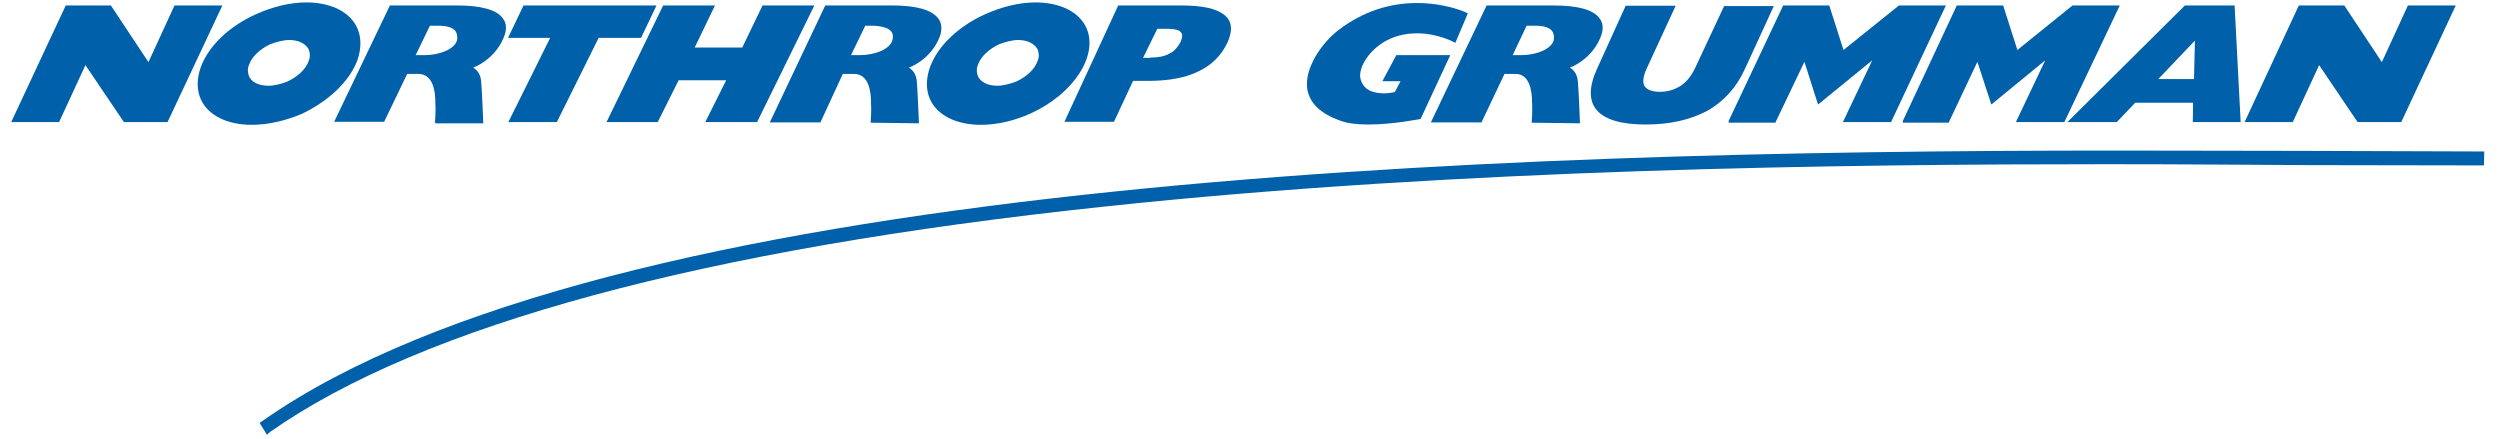
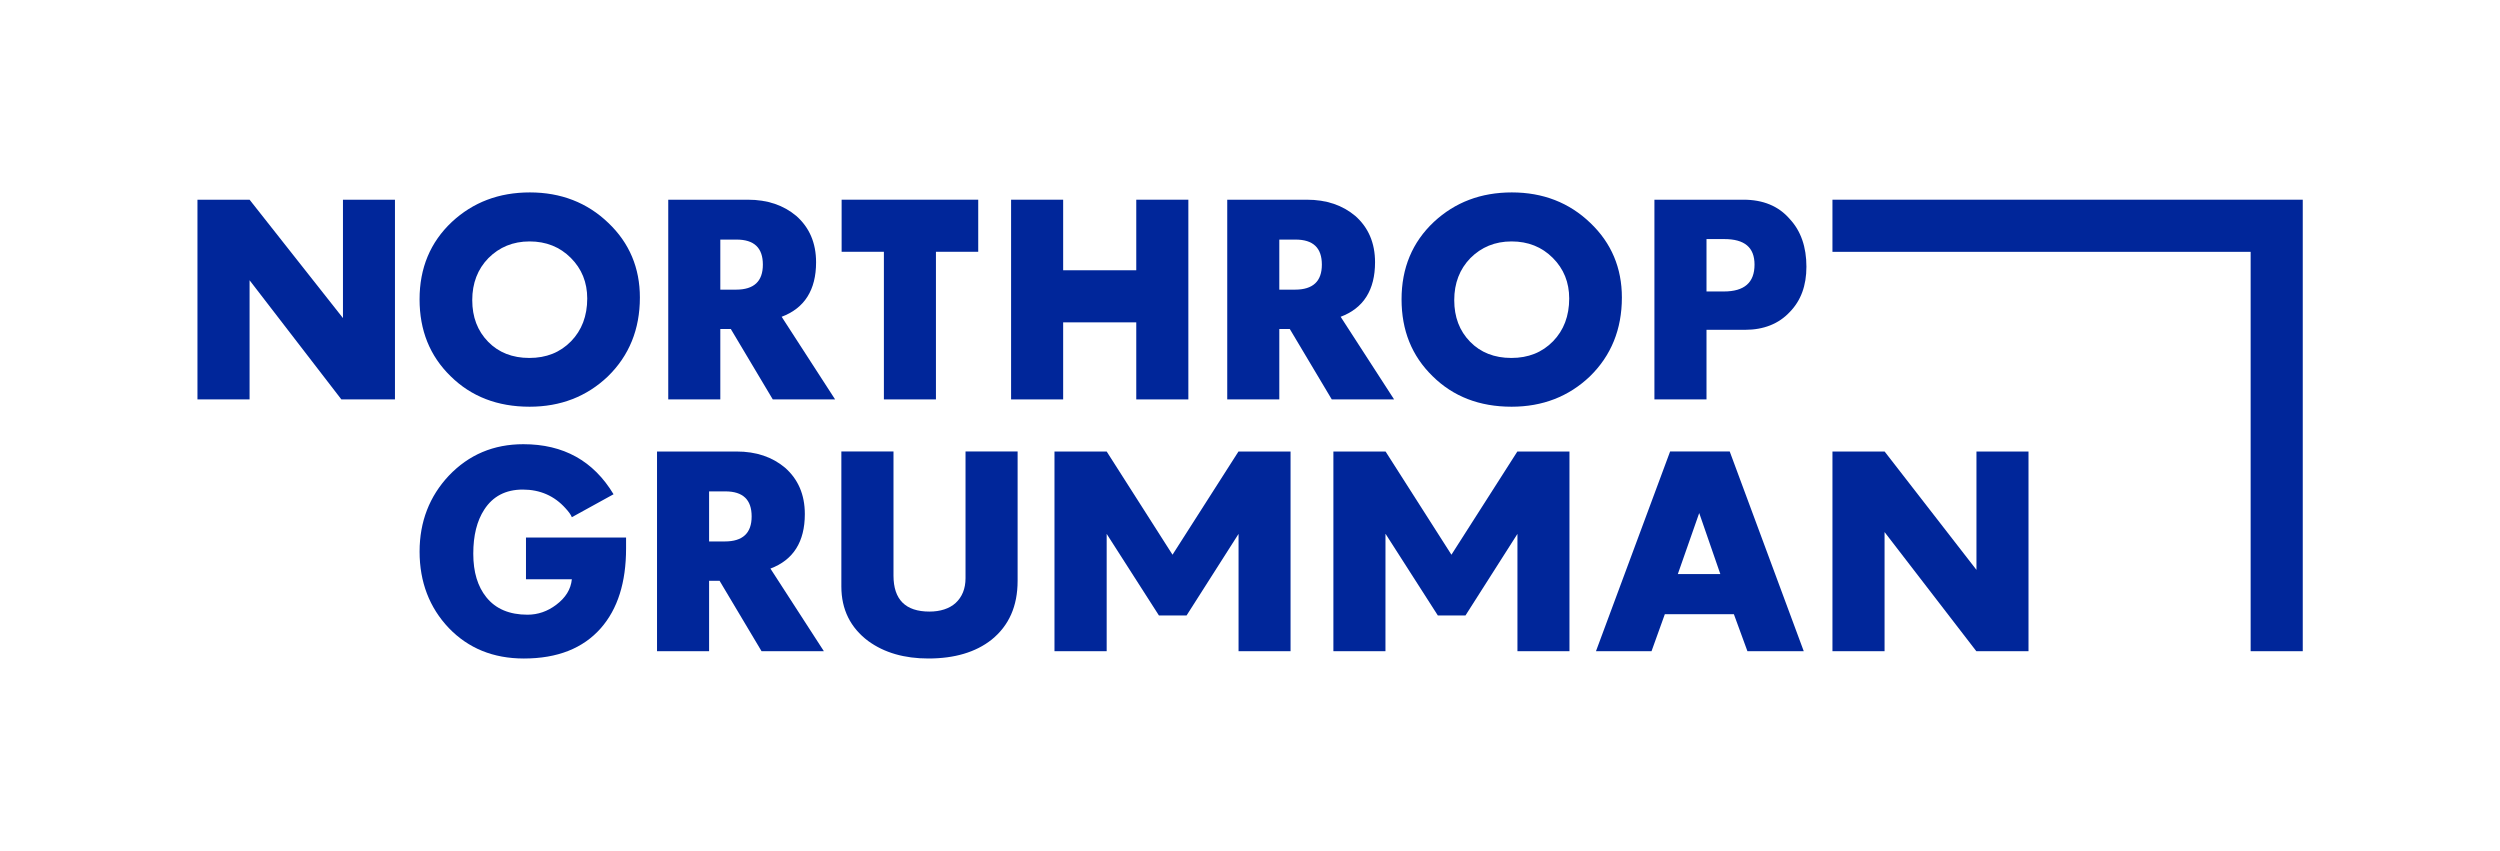
- <svg xmlns="http://www.w3.org/2000/svg" version="1.1" id="Layer_1" x="0px" y="0px" viewBox="0 0 825.2 144.8" style="enable-background:new 0 0 825.2 144.8;" xml:space="preserve">
-   <style type="text/css">
- 	.st0{fill:#0060A9;}
- </style>
-   <g>
-     <path class="st0" d="M323.8,41.2c-8.1,0-14.4-3.1-16.8-8.4c-1.4-3.1-1.4-6.8,0-10.7c2.6-7,9.4-13.5,18.4-17.5   c5.4-2.4,11.1-3.8,16.4-3.8c8.1,0,14.4,3.1,16.8,8.4c4,9-4.1,21.7-18.3,28.2C334.8,39.9,329.1,41.2,323.8,41.2L323.8,41.2z    M336.1,13.2c-2,0-4.1,0.6-6.3,1.4c-3.4,1.6-6.1,4.1-7,6.8c-0.6,1.4-0.4,2.7,0,3.8c1,2,3.3,3.1,6.4,3.1c2,0,4.1-0.6,6.3-1.4   c3.4-1.6,6.1-4.1,7-6.8c0.6-1.4,0.4-2.7,0-3.8C341.5,14.4,339.1,13.2,336.1,13.2z" />
-     <path class="st0" d="M83.1,41.2c-8.1,0-14.4-3.1-16.8-8.4c-1.4-3.1-1.4-6.8,0-10.7c2.6-7,9.4-13.5,18.4-17.5   c5.4-2.4,11.1-3.8,16.4-3.8c8.1,0,14.4,3.1,16.8,8.4c1.4,3.1,1.4,6.7,0.1,10.6c-2.6,7-9.4,13.5-18.4,17.8   C94.1,39.9,88.4,41.2,83.1,41.2L83.1,41.2z M95.5,13.2c-2,0-4.1,0.6-6.3,1.4c-3.4,1.6-6.1,4.1-7,6.8c-0.6,1.4-0.4,2.7,0,3.8   c0.9,2,3.3,3.1,6.4,3.1c2,0,4.3-0.6,6.3-1.4c3.4-1.6,6.1-4.1,7-6.8c0.6-1.4,0.4-2.7,0-3.8C100.9,14.4,98.5,13.2,95.5,13.2z" />
-     <polygon class="st0" points="778.2,40.3 765.5,21.5 756.8,40.3 740.9,40.3 758.8,1.8 773.8,1.8 786.2,20.5 794.8,1.8 810.6,1.8    792.6,40.3  " />
-     <polygon class="st0" points="40.9,40.3 28.2,21.5 19.5,40.3 3.7,40.3 21.7,1.8 36.6,1.8 49,20.5 57.6,1.8 73.4,1.8 55.3,40.3  " />
-     <path class="st0" d="M351.3,40.3l17.8-38.5h20.7c7,0,11.7,1,14.3,3.1c2.6,2.1,2.9,5.1,1,9.3c-2,4.1-5.1,7.3-9.6,9.4   c-4.3,2.1-9.8,3.1-16.5,3.1h-5l-6.3,13.5H351.3z M379.7,19c2.6,0,4.7-0.4,6.3-1.3c1.4-0.6,2.6-1.9,3.6-3.7c0.7-1.6,0.9-2.7,0.1-3.4   c-0.4-0.6-1.6-1.1-4.7-1.1h-3l-4.7,9.6H379.7z" />
-     <polygon class="st0" points="232.8,40.3 239.7,26.5 224,26.5 217.1,40.3 200.2,40.3 218.9,1.8 236,1.8 229.3,15.7 245,15.7    251.7,1.8 268.8,1.8 249.9,40.3  " />
-     <polygon class="st0" points="167.8,40.3 181.6,12.5 167.7,12.5 172.8,1.8 216.7,1.8 211.6,12.5 197.6,12.5 183.8,40.3  " />
-     <path class="st0" d="M543.2,41.1c-8,0-13.4-1.6-16.1-4.7s-2.7-7.7,0.1-13.8l9.4-20.7h16.5l-9.6,20.8c-1.1,2.4-1.4,4.4-0.7,5.7   c0.7,1.1,2.4,1.9,5,1.9c2.6,0,4.8-0.6,7-2c1.9-1.3,3.4-3.1,4.7-5.8L569.1,2h16.4l-9.7,21.1c-2.7,5.8-6.8,10.4-12.3,13.5   C557.8,39.6,551.1,41.1,543.2,41.1z" />
-     <path class="st0" d="M723.8,40.3l0.1-6.4h-19.1l-6.1,6.4h-16.3l38.8-38.5h16.4l2,38.5H723.8z M724.2,26.1l0.3-12.7l-12.1,12.7   H724.2z" />
-     <polygon class="st0" points="570.6,40.5 570.6,39.9 588.6,1.8 603.8,1.8 608.5,16.5 626.8,1.8 642.3,1.8 624.2,40.3 608.3,40.3    618,19.9 600.1,34.5 595.6,20.4 586,40.5  " />
-     <polygon class="st0" points="628.1,40.5 628.1,39.9 645.9,1.8 661.2,1.8 665.9,16.5 684.1,1.8 699.7,1.8 681.4,40.3 665.4,40.3    675.1,19.9 657.3,34.5 652.7,20.4 643.2,40.5  " />
-     <path class="st0" d="M85.7,139.6l1-0.7C200.6,59,490.5,49.7,698.5,49.7c22.4,0,43.5,0.1,62,0.1L820,50l-0.1,4.6l-58.2-0.1   c-18.5-0.1-41.6-0.3-66.2-0.3c-85.7,0-213.2,1.4-331.1,14c-132.2,14-224.9,39.1-275.3,74.4l-1,0.9L85.7,139.6z" />
-     <path class="st0" d="M451.7,41.1c-3.8,0-7.1-0.4-9.4-1.3c-6.4-2.3-10-5.7-10.8-10.4c-1-6.8,4.7-15.3,10.6-19.7   C449.7,4,458.3,1,467.7,1c9.6,0,16.4,3.1,16.5,3.3l0.3,0.1l-4.1,9.7l-0.3-0.1c0,0-5.4-3-12.3-3c-1.4,0-3,0.1-4.4,0.4   c-9.3,1.6-15.1,9.8-14.4,14.3c0.9,4.3,4.7,5.1,7.8,5.1c1.7,0,3.1-0.3,3.6-0.4l1.9-3.6h-6l4.6-8.6h17.8l-9.8,21.1h-0.1   C468.5,39.3,459.8,41.1,451.7,41.1z" />
-     <path class="st0" d="M505.6,40.5v-0.4c0,0,0.3-3.4,0.1-6.4c0-3.4-0.7-9.3-5.4-9.3h-3.7l-7.6,16h-16.7l18.4-38.6h22   c8.1,0,13.3,1.4,15.3,4.3c1.1,1.4,1.3,3.3,0.6,5.4c-2.3,6.7-8.1,10-10.4,10.8c0.9,0.6,2.3,1.7,2.6,4.3c0.3,3,0.7,13.5,0.7,13.7v0.4   L505.6,40.5L505.6,40.5z M502.2,18.2c4.7,0,10-1.9,10.7-5.1c0.1-1.1,0-2.1-0.6-2.9c-0.9-1.1-2.7-1.7-5.4-1.7h-3l-4.6,9.7   C499.3,18.2,502.2,18.2,502.2,18.2z" />
-     <path class="st0" d="M287.4,40.5v-0.4c0,0,0.3-3.4,0.1-6.4c0-3.4-0.7-9.3-5.6-9.3h-3.7l-7.4,16h-16.7l18.3-38.6h22   c8,0,13.1,1.4,15.3,4.3c1.1,1.4,1.3,3.3,0.7,5.4c-2.3,6.8-8.1,10-10.4,10.8c0.9,0.6,2.3,1.7,2.6,4.3c0.3,3,0.7,13.5,0.7,13.7v0.4   L287.4,40.5L287.4,40.5z M283.9,18.2c4.7,0,10-1.9,10.7-5.1c0.3-1.1,0.1-2.1-0.4-2.7c-0.9-1.1-2.7-1.7-5.6-1.9h-3l-4.7,9.7   C280.9,18.2,283.9,18.2,283.9,18.2z" />
-     <path class="st0" d="M143.6,40.5v-0.4c0,0,0.3-3.4,0.1-6.4c0-3.4-0.7-9.3-5.6-9.3h-3.7l-7.6,15.8h-16.5l18.4-38.4h22   c8.1,0,13.3,1.4,15.3,4.3c1.1,1.4,1.3,3.3,0.6,5.4c-2.3,6.7-8.1,10-10.4,10.8c0.9,0.6,2.3,1.7,2.6,4.3c0.3,3,0.7,13.5,0.7,13.7v0.4   h-15.8V40.5z M140.2,18.2c4.7,0,10-1.9,10.7-5.1c0.1-1.1,0-2.1-0.6-2.9c-0.9-1.1-2.7-1.7-5.4-1.7h-3l-4.7,9.7   C137.2,18.2,140.2,18.2,140.2,18.2z" />
+ <svg xmlns="http://www.w3.org/2000/svg" id="svg4403" version="1.1" height="408.4" width="1200">
+   <g style="fill:#00269a;fill-opacity:1;fill-rule:nonzero;stroke:none" transform="matrix(10.54492,0,0,-10.54492,-12182.9,6882.734)" id="g896">
+     <g id="g897">
+       <g transform="translate(1164.322,643.6157)" id="g3458">
+         <path d="M 0,0 H 2.372 L 6.623,-5.388 V 0 H 8.99 V -9.09 H 6.55 L 2.372,-3.667 V -9.09 H 0 Z" id="path3456" />
+       </g>
+       <g transform="translate(1181.328,637.1714)" id="g3462">
+         <path d="m 0,0 c 0.486,0.499 0.736,1.151 0.736,1.947 0,0.735 -0.25,1.352 -0.748,1.85 -0.498,0.499 -1.127,0.748 -1.875,0.748 -0.759,0 -1.377,-0.261 -1.875,-0.759 -0.487,-0.499 -0.736,-1.139 -0.736,-1.911 0,-0.771 0.238,-1.4 0.725,-1.899 0.474,-0.486 1.103,-0.735 1.874,-0.735 0.772,0 1.4,0.249 1.899,0.759 m -5.483,-1.59 c -0.949,0.926 -1.413,2.089 -1.413,3.501 0,1.423 0.488,2.598 1.473,3.524 0.961,0.891 2.136,1.341 3.548,1.341 1.412,0 2.611,-0.463 3.572,-1.388 0.961,-0.914 1.436,-2.054 1.436,-3.395 0,-1.447 -0.487,-2.646 -1.46,-3.595 -0.961,-0.914 -2.148,-1.377 -3.56,-1.377 -1.461,0 -2.658,0.463 -3.596,1.389" id="path3460" />
+       </g>
+       <g transform="translate(1188.837,639.5215)" id="g3466">
+         <path d="m 0,0 c 0.819,0 1.222,0.38 1.222,1.139 0,0.759 -0.391,1.14 -1.198,1.14 H -0.715 V 0 Z m -3.085,4.094 h 3.619 c 0.903,0 1.626,-0.25 2.207,-0.736 0.593,-0.522 0.903,-1.222 0.903,-2.112 0,-1.258 -0.523,-2.089 -1.567,-2.481 L 4.51,-4.996 H 1.673 l -1.91,3.204 h -0.478 v -3.204 h -2.37 z" id="path3464" />
+       </g>
+       <g transform="translate(1195.568,641.2451)" id="g3470">
+         <path d="M 0,0 H -1.924 V 2.371 H 4.294 V 0 H 2.369 V -6.72 H 0 Z" id="path3468" />
+       </g>
+       <g transform="translate(1201.358,643.6157)" id="g3474">
+         <path d="M 0,0 H 2.37 V -3.212 H 5.698 V 0 H 8.069 V -9.091 H 5.698 v 3.508 H 2.37 V -9.091 H 0 Z" id="path3472" />
+       </g>
+       <g transform="translate(1214.282,639.5215)" id="g3478">
+         <path d="m 0,0 c 0.818,0 1.222,0.38 1.222,1.139 0,0.759 -0.391,1.14 -1.199,1.14 H -0.715 V 0 Z m -3.085,4.094 h 3.619 c 0.902,0 1.626,-0.25 2.207,-0.736 0.593,-0.522 0.902,-1.222 0.902,-2.112 0,-1.258 -0.522,-2.089 -1.566,-2.481 L 4.51,-4.996 H 1.673 l -1.91,3.204 h -0.478 v -3.204 h -2.37 z" id="path3476" />
+       </g>
+       <g transform="translate(1226.028,637.1714)" id="g3482">
+         <path d="m 0,0 c 0.486,0.499 0.735,1.151 0.735,1.947 0,0.735 -0.249,1.352 -0.748,1.85 -0.498,0.499 -1.127,0.748 -1.875,0.748 -0.758,0 -1.377,-0.261 -1.875,-0.759 -0.485,-0.499 -0.735,-1.139 -0.735,-1.911 0,-0.771 0.237,-1.4 0.724,-1.899 0.474,-0.486 1.104,-0.735 1.875,-0.735 0.772,0 1.4,0.249 1.899,0.759 m -5.482,-1.59 c -0.951,0.926 -1.414,2.089 -1.414,3.501 0,1.423 0.488,2.598 1.473,3.524 0.961,0.891 2.136,1.341 3.548,1.341 1.413,0 2.61,-0.463 3.571,-1.388 0.961,-0.914 1.437,-2.054 1.437,-3.395 0,-1.447 -0.487,-2.646 -1.46,-3.595 -0.961,-0.914 -2.149,-1.377 -3.561,-1.377 -1.46,0 -2.657,0.463 -3.594,1.389" id="path3480" />
+       </g>
+       <g transform="translate(1233.799,639.4385)" id="g3486">
+         <path d="M 0,0 C 0.937,0 1.4,0.404 1.4,1.222 1.4,2.005 0.949,2.385 0.023,2.385 H -0.786 V 0 Z m -3.157,4.177 h 4.059 c 0.878,0 1.59,-0.284 2.1,-0.878 0.512,-0.546 0.76,-1.281 0.76,-2.172 0,-0.854 -0.248,-1.542 -0.76,-2.064 C 2.504,-1.471 1.816,-1.745 0.973,-1.745 h -1.759 v -3.168 h -2.371 z" id="path3484" />
+       </g>
+     </g>
+     <g id="g898">
+       <g transform="translate(1175.762,624.1201)" id="g3442">
+         <path d="m 0,0 c -0.878,0.926 -1.329,2.089 -1.329,3.477 0,1.365 0.451,2.516 1.329,3.454 0.913,0.96 2.041,1.435 3.395,1.435 1.827,0 3.191,-0.759 4.105,-2.278 L 5.602,5.043 C 5.555,5.162 5.458,5.293 5.316,5.447 4.807,6.016 4.153,6.301 3.37,6.301 2.587,6.301 2.005,5.993 1.614,5.388 1.282,4.878 1.115,4.213 1.115,3.382 1.115,2.54 1.317,1.887 1.709,1.4 2.137,0.866 2.766,0.605 3.584,0.605 c 0.475,0 0.914,0.154 1.306,0.451 0.426,0.321 0.665,0.7 0.712,1.163 H 3.514 V 4.118 H 8.07 V 3.619 C 8.07,2.077 7.69,0.866 6.918,-0.012 6.111,-0.926 4.948,-1.389 3.417,-1.389 2.029,-1.389 0.891,-0.926 0,0" id="path3440" />
+       </g>
+       <g transform="translate(1188.326,628.0596)" id="g3502">
+         <path d="m 0,0 c 0.818,0 1.222,0.38 1.222,1.139 0,0.76 -0.391,1.14 -1.199,1.14 H -0.715 V 0 Z m -3.085,4.094 h 3.619 c 0.902,0 1.626,-0.25 2.207,-0.736 0.594,-0.522 0.902,-1.222 0.902,-2.112 0,-1.258 -0.522,-2.089 -1.566,-2.481 L 4.51,-4.996 H 1.673 l -1.91,3.204 h -0.478 v -3.204 h -2.37 z" id="path3500" />
+       </g>
+       <g transform="translate(1194.855,623.5264)" id="g3446">
+         <path d="M 0,0 C -0.808,0.605 -1.223,1.436 -1.223,2.48 V 8.628 H 1.15 V 2.979 c 0,-1.092 0.546,-1.638 1.639,-1.638 0.485,0 0.904,0.131 1.19,0.392 0.295,0.272 0.45,0.652 0.45,1.127 V 8.628 H 6.8 V 2.741 C 6.8,1.59 6.407,0.7 5.612,0.059 4.889,-0.51 3.928,-0.795 2.74,-0.795 1.648,-0.795 0.735,-0.534 0,0" id="path3444" />
+       </g>
+       <g transform="translate(1208.706,627.4556)" id="g3494">
+         <path d="M 0,0 3.002,4.698 H 3.006 5.373 V -4.393 H 3.006 V 0.942 H 3.002 L 0.639,-2.766 h -1.257 l -2.375,3.708 h -0.004 v -5.335 h -2.376 v 9.091 h 2.376 z" id="path3492" />
+       </g>
+       <g transform="translate(1221.402,627.4556)" id="g3498">
+         <path d="M 0,0 3.001,4.698 H 3.005 5.373 V -4.393 H 3.005 V 0.942 H 3.001 L 0.639,-2.766 h -1.257 l -2.375,3.708 h -0.009 l -0.001,-5.335 h -2.37 v 9.091 h 2.375 z" id="path3496" />
+       </g>
+       <g transform="translate(1233.642,626.5762)" id="g3450">
+         <path id="path3448" d="M 0,0 -0.961,2.777 -1.934,0 Z m -2.286,5.578 h 2.714 l 3.37,-9.091 H 1.234 l -0.617,1.685 h -3.143 l -0.606,-1.685 h -2.529 z" />
+       </g>
+       <g transform="translate(1238.746,632.1538)" id="g3454">
+         <path d="M 0,0 H 2.374 L 6.555,-5.388 V 0 H 8.924 V -9.091 H 6.55 L 2.372,-3.667 V -9.091 H 0 Z" id="path3452" />
+       </g>
+     </g>
+     <g transform="translate(1238.746,643.6157)" id="g899">
+       <path d="m 0,0 v -2.373 h 19.036 v -18.179 h 2.372 V 0 Z" id="path3488" />
+     </g>
  </g>
</svg>
